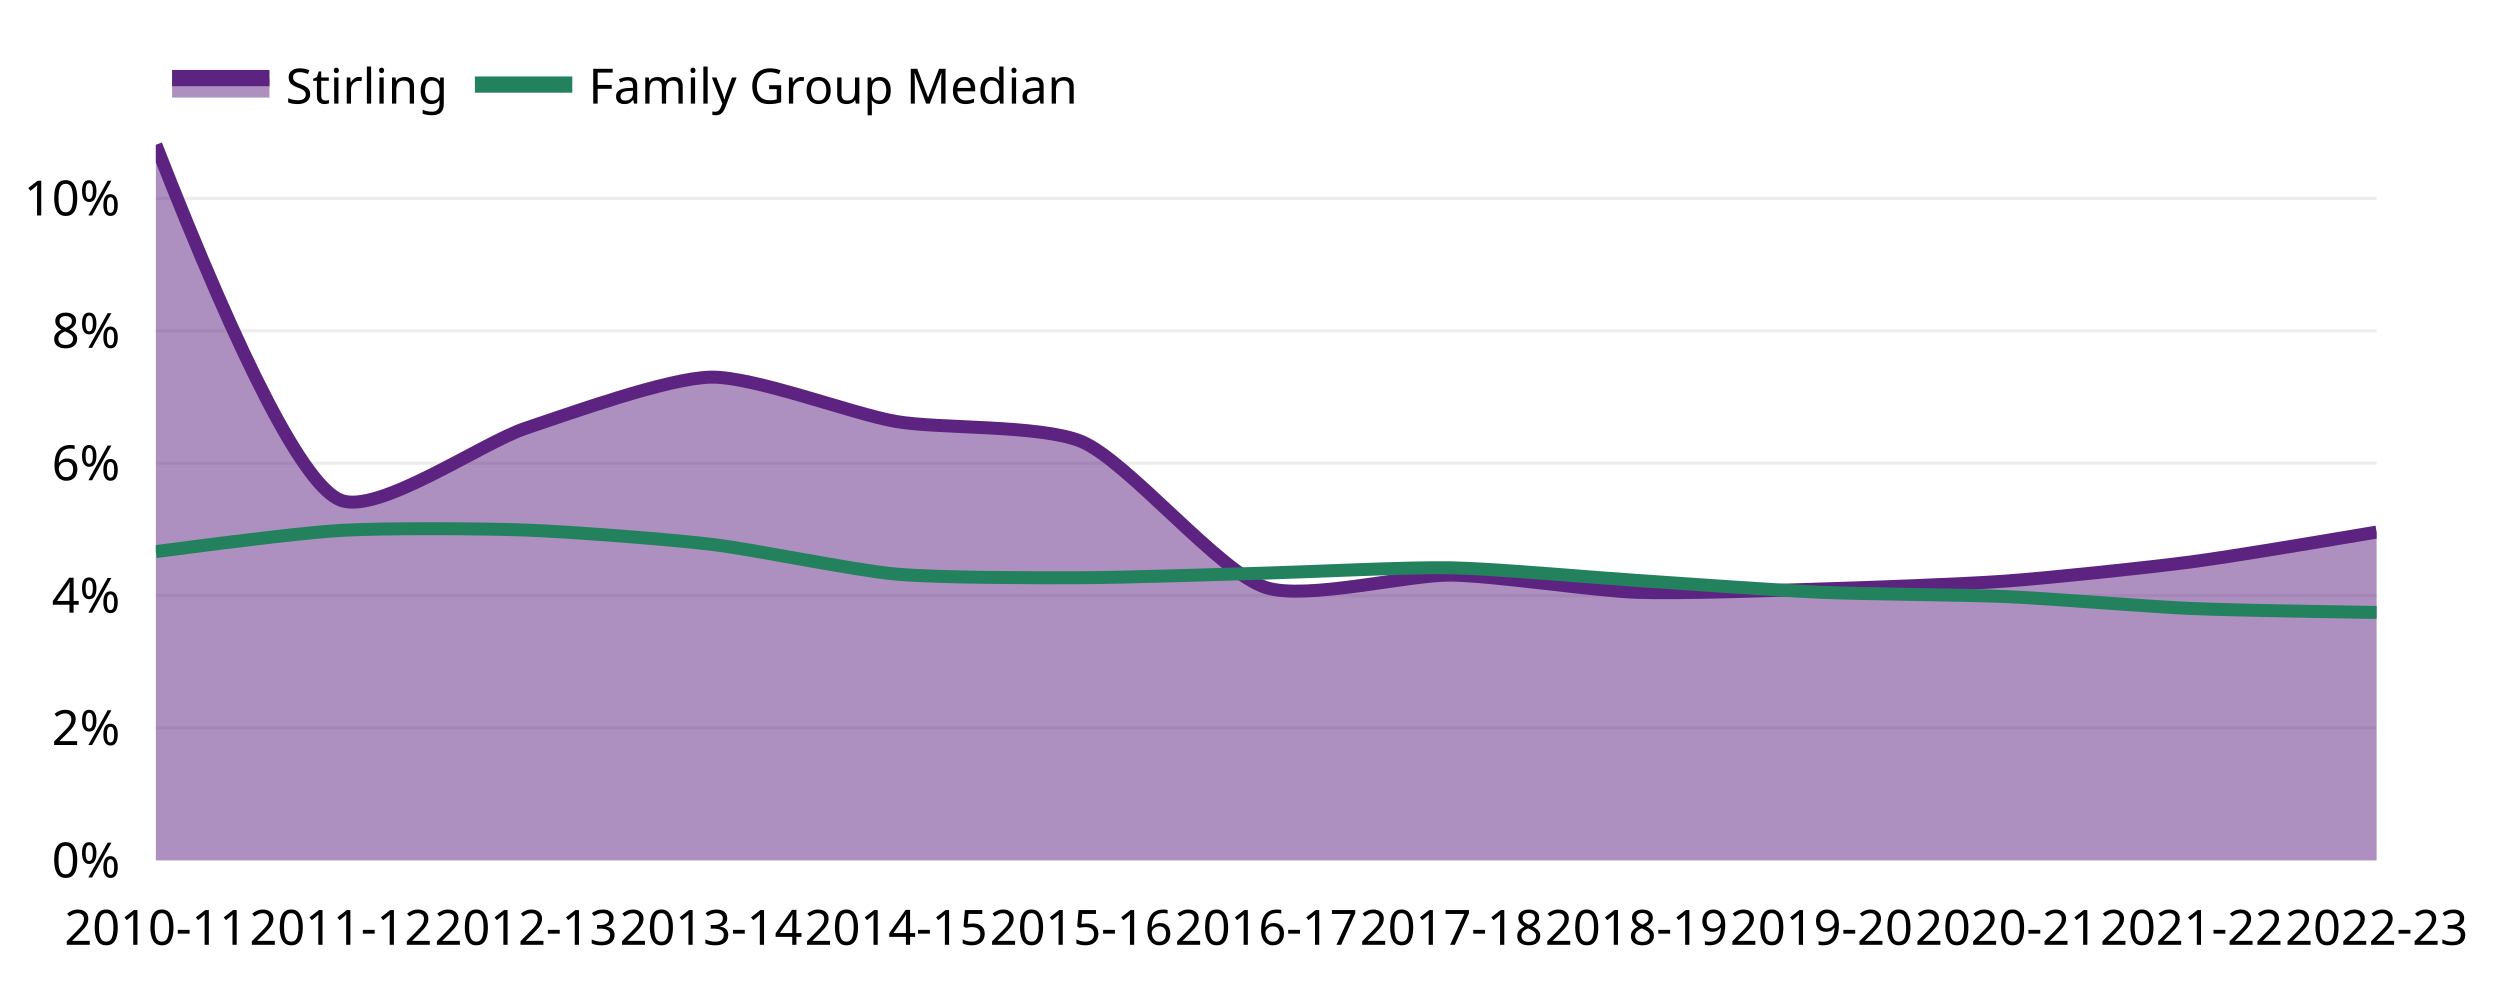
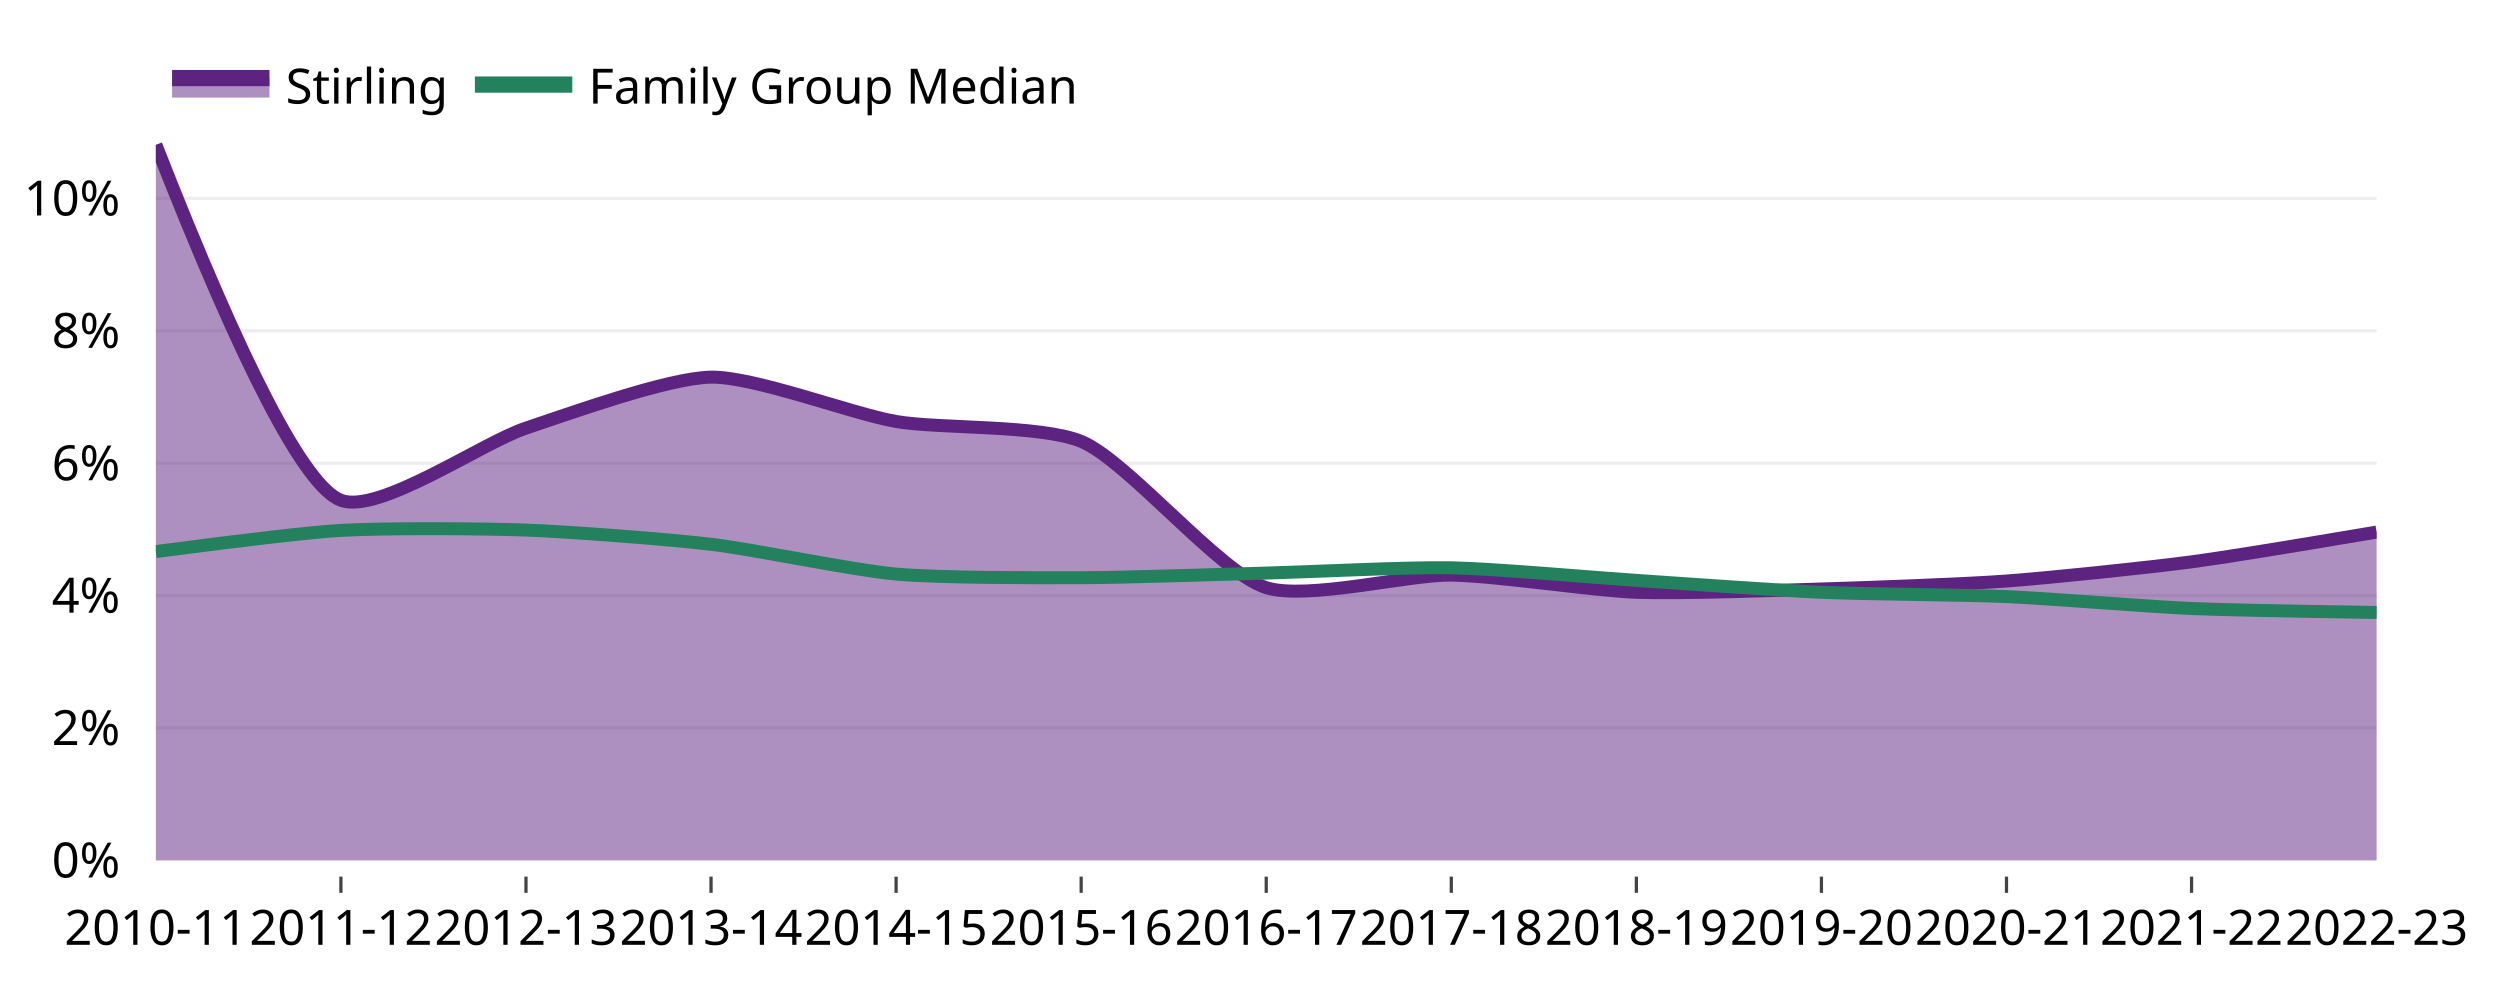
<svg xmlns="http://www.w3.org/2000/svg" class="main-svg" width="770" height="305" style="" viewBox="0 0 770 305">
  <rect x="0" y="0" width="770" height="305" style="fill: rgb(255, 255, 255); fill-opacity: 1;" />
-   <defs id="defs-8f45e8">
+   <defs id="defs-d1fa5f">
    <g class="clips">
-       <clipPath id="clip8f45e8xyplot" class="plotclip">
+       <clipPath id="clipd1fa5fxyplot" class="plotclip">
        <rect width="684" height="232" />
      </clipPath>
-       <clipPath class="axesclip" id="clip8f45e8x">
+       <clipPath class="axesclip" id="clipd1fa5fx">
        <rect x="48" y="0" width="684" height="305" />
      </clipPath>
-       <clipPath class="axesclip" id="clip8f45e8y">
+       <clipPath class="axesclip" id="clipd1fa5fy">
        <rect x="0" y="33" width="770" height="232" />
      </clipPath>
-       <clipPath class="axesclip" id="clip8f45e8xy">
+       <clipPath class="axesclip" id="clipd1fa5fxy">
        <rect x="48" y="33" width="684" height="232" />
      </clipPath>
    </g>
    <g class="gradients" />
    <g class="patterns" />
  </defs>
  <g class="bglayer">
    <rect class="bg" x="38" y="23" width="704" height="252" style="fill: rgb(0, 0, 0); fill-opacity: 0; stroke-width: 0;" />
  </g>
  <g class="layer-below">
    <g class="imagelayer" />
    <g class="shapelayer" />
  </g>
  <g class="cartesianlayer">
    <g class="subplot xy">
      <g class="layer-subplot">
        <g class="shapelayer" />
        <g class="imagelayer" />
      </g>
      <g class="minor-gridlayer">
        <g class="x" />
        <g class="y" />
      </g>
      <g class="gridlayer">
        <g class="x">
          <path class="xgrid crisp" transform="translate(105,0)" d="M0,33v232" style="stroke: rgb(255, 255, 255); stroke-opacity: 1; stroke-width: 1px;" />
          <path class="xgrid crisp" transform="translate(162,0)" d="M0,33v232" style="stroke: rgb(255, 255, 255); stroke-opacity: 1; stroke-width: 1px;" />
          <path class="xgrid crisp" transform="translate(219,0)" d="M0,33v232" style="stroke: rgb(255, 255, 255); stroke-opacity: 1; stroke-width: 1px;" />
          <path class="xgrid crisp" transform="translate(276,0)" d="M0,33v232" style="stroke: rgb(255, 255, 255); stroke-opacity: 1; stroke-width: 1px;" />
          <path class="xgrid crisp" transform="translate(333,0)" d="M0,33v232" style="stroke: rgb(255, 255, 255); stroke-opacity: 1; stroke-width: 1px;" />
          <path class="xgrid crisp" transform="translate(390,0)" d="M0,33v232" style="stroke: rgb(255, 255, 255); stroke-opacity: 1; stroke-width: 1px;" />
          <path class="xgrid crisp" transform="translate(447,0)" d="M0,33v232" style="stroke: rgb(255, 255, 255); stroke-opacity: 1; stroke-width: 1px;" />
          <path class="xgrid crisp" transform="translate(504,0)" d="M0,33v232" style="stroke: rgb(255, 255, 255); stroke-opacity: 1; stroke-width: 1px;" />
          <path class="xgrid crisp" transform="translate(561,0)" d="M0,33v232" style="stroke: rgb(255, 255, 255); stroke-opacity: 1; stroke-width: 1px;" />
          <path class="xgrid crisp" transform="translate(618,0)" d="M0,33v232" style="stroke: rgb(255, 255, 255); stroke-opacity: 1; stroke-width: 1px;" />
          <path class="xgrid crisp" transform="translate(675,0)" d="M0,33v232" style="stroke: rgb(255, 255, 255); stroke-opacity: 1; stroke-width: 1px;" />
        </g>
        <g class="y">
          <path class="ygrid crisp" transform="translate(0,224.22)" d="M48,0h684" style="stroke: rgb(237, 237, 237); stroke-opacity: 1; stroke-width: 1px;" />
          <path class="ygrid crisp" transform="translate(0,183.45)" d="M48,0h684" style="stroke: rgb(237, 237, 237); stroke-opacity: 1; stroke-width: 1px;" />
          <path class="ygrid crisp" transform="translate(0,142.67)" d="M48,0h684" style="stroke: rgb(237, 237, 237); stroke-opacity: 1; stroke-width: 1px;" />
          <path class="ygrid crisp" transform="translate(0,101.89)" d="M48,0h684" style="stroke: rgb(237, 237, 237); stroke-opacity: 1; stroke-width: 1px;" />
          <path class="ygrid crisp" transform="translate(0,61.11)" d="M48,0h684" style="stroke: rgb(237, 237, 237); stroke-opacity: 1; stroke-width: 1px;" />
        </g>
      </g>
      <g class="zerolinelayer">
        <path class="yzl zl crisp" transform="translate(0,265)" d="M48,0h684" style="stroke: rgb(255, 255, 255); stroke-opacity: 1; stroke-width: 2px;" />
      </g>
      <path class="xlines-below" />
      <path class="ylines-below" />
      <g class="overlines-below" />
      <g class="xaxislayer-below" />
      <g class="yaxislayer-below" />
      <g class="overaxes-below" />
-       <g class="plot" transform="translate(48,33)" clip-path="url(#clip8f45e8xyplot)">
+       <g class="plot" transform="translate(48,33)" clip-path="url(#clipd1fa5fxyplot)">
        <g class="scatterlayer mlayer">
-           <g class="trace scatter trace4f6a65" style="stroke-miterlimit: 2;">
+           <g class="trace scatter trace8f0a7d" style="stroke-miterlimit: 2;">
            <g class="fills">
              <g>
                <path class="js-fill" d="M684,232L0,232L0,11.6Q40.42,114.86 57,121.09C68.67,125.48 100.58,103.31 114,98.86C127.19,94.48 157.67,83.38 171,83.16C184.27,82.94 214.63,94.51 228,96.82C241.23,99.11 272.4,97.79 285,102.94C299.19,108.74 327.8,143.6 342,148C354.59,151.9 385.71,143.96 399,144.13C412.31,144.3 442.69,148.93 456,149.43C469.29,149.93 499.7,148.81 513,148.41C526.3,148.01 556.71,146.93 570,145.96C583.31,144.98 613.72,141.81 627,140.05Q640.32,138.29 684,130.87" style="fill: rgb(93, 35, 129); fill-opacity: 0.5; stroke-width: 0;" />
              </g>
            </g>
            <g class="errorbars" />
            <g class="lines">
              <path class="js-line" d="M0,11.6Q40.42,114.86 57,121.09C68.67,125.48 100.58,103.31 114,98.86C127.19,94.48 157.67,83.38 171,83.16C184.27,82.94 214.63,94.51 228,96.82C241.23,99.11 272.4,97.79 285,102.94C299.19,108.74 327.8,143.6 342,148C354.59,151.9 385.71,143.96 399,144.13C412.31,144.3 442.69,148.93 456,149.43C469.29,149.93 499.7,148.81 513,148.41C526.3,148.01 556.71,146.93 570,145.96C583.31,144.98 613.72,141.81 627,140.05Q640.32,138.29 684,130.87" style="vector-effect: none; fill: none; stroke: rgb(93, 35, 129); stroke-opacity: 1; stroke-width: 4px; opacity: 1;" />
            </g>
            <g class="points" />
            <g class="text" />
          </g>
-           <g class="trace scatter tracefeb41f" style="stroke-miterlimit: 2; opacity: 1;">
+           <g class="trace scatter traceddf86a" style="stroke-miterlimit: 2; opacity: 1;">
            <g class="fills" />
            <g class="errorbars" />
            <g class="lines">
              <path class="js-line" d="M0,136.89Q43.68,131.13 57,130.36C70.28,129.59 100.71,129.76 114,130.26C127.31,130.76 157.73,133.06 171,134.64C184.33,136.22 214.66,142.62 228,143.82C241.26,145.01 271.7,144.98 285,144.94C298.3,144.9 328.7,143.87 342,143.51C355.3,143.15 385.71,141.62 399,141.88C412.31,142.14 442.7,144.88 456,145.76C469.3,146.64 499.69,148.85 513,149.43C526.29,150.01 556.71,150.17 570,150.75C583.31,151.33 613.69,153.85 627,154.42Q640.29,154.99 684,155.64" style="vector-effect: none; fill: none; stroke: rgb(35, 129, 93); stroke-opacity: 1; stroke-width: 4px; opacity: 1;" />
            </g>
            <g class="points" />
            <g class="text" />
          </g>
        </g>
      </g>
      <g class="overplot" />
-       <path class="xlines-above crisp" d="M0,0" style="fill: none;" />
+       <path class="xlines-above crisp" d="" style="fill: none; stroke-width: 1px; stroke: rgb(0, 0, 0); stroke-opacity: 0;" />
      <path class="ylines-above crisp" d="M0,0" style="fill: none;" />
      <g class="overlines-above" />
      <g class="xaxislayer-above">
+         <path class="xtick ticks crisp" d="M0,275v-5" transform="translate(105,0)" style="stroke: rgb(68, 68, 68); stroke-opacity: 1; stroke-width: 1px;" />
+         <path class="xtick ticks crisp" d="M0,275v-5" transform="translate(162,0)" style="stroke: rgb(68, 68, 68); stroke-opacity: 1; stroke-width: 1px;" />
+         <path class="xtick ticks crisp" d="M0,275v-5" transform="translate(219,0)" style="stroke: rgb(68, 68, 68); stroke-opacity: 1; stroke-width: 1px;" />
+         <path class="xtick ticks crisp" d="M0,275v-5" transform="translate(276,0)" style="stroke: rgb(68, 68, 68); stroke-opacity: 1; stroke-width: 1px;" />
+         <path class="xtick ticks crisp" d="M0,275v-5" transform="translate(333,0)" style="stroke: rgb(68, 68, 68); stroke-opacity: 1; stroke-width: 1px;" />
+         <path class="xtick ticks crisp" d="M0,275v-5" transform="translate(390,0)" style="stroke: rgb(68, 68, 68); stroke-opacity: 1; stroke-width: 1px;" />
+         <path class="xtick ticks crisp" d="M0,275v-5" transform="translate(447,0)" style="stroke: rgb(68, 68, 68); stroke-opacity: 1; stroke-width: 1px;" />
+         <path class="xtick ticks crisp" d="M0,275v-5" transform="translate(504,0)" style="stroke: rgb(68, 68, 68); stroke-opacity: 1; stroke-width: 1px;" />
+         <path class="xtick ticks crisp" d="M0,275v-5" transform="translate(561,0)" style="stroke: rgb(68, 68, 68); stroke-opacity: 1; stroke-width: 1px;" />
+         <path class="xtick ticks crisp" d="M0,275v-5" transform="translate(618,0)" style="stroke: rgb(68, 68, 68); stroke-opacity: 1; stroke-width: 1px;" />
+         <path class="xtick ticks crisp" d="M0,275v-5" transform="translate(675,0)" style="stroke: rgb(68, 68, 68); stroke-opacity: 1; stroke-width: 1px;" />
        <g class="xtick">
          <text text-anchor="middle" x="0" y="291" transform="translate(48,0)" style="font-family: 'Segoe UI Semibold'; font-size: 15px; fill: rgb(0, 0, 0); fill-opacity: 1; white-space: pre; opacity: 1;">2010-11</text>
        </g>
        <g class="xtick">
          <text text-anchor="middle" x="0" y="291" transform="translate(105,0)" style="font-family: 'Segoe UI Semibold'; font-size: 15px; fill: rgb(0, 0, 0); fill-opacity: 1; white-space: pre; opacity: 1;">2011-12</text>
        </g>
        <g class="xtick">
          <text text-anchor="middle" x="0" y="291" transform="translate(162,0)" style="font-family: 'Segoe UI Semibold'; font-size: 15px; fill: rgb(0, 0, 0); fill-opacity: 1; white-space: pre; opacity: 1;">2012-13</text>
        </g>
        <g class="xtick">
          <text text-anchor="middle" x="0" y="291" transform="translate(219,0)" style="font-family: 'Segoe UI Semibold'; font-size: 15px; fill: rgb(0, 0, 0); fill-opacity: 1; white-space: pre; opacity: 1;">2013-14</text>
        </g>
        <g class="xtick">
          <text text-anchor="middle" x="0" y="291" transform="translate(276,0)" style="font-family: 'Segoe UI Semibold'; font-size: 15px; fill: rgb(0, 0, 0); fill-opacity: 1; white-space: pre; opacity: 1;">2014-15</text>
        </g>
        <g class="xtick">
          <text text-anchor="middle" x="0" y="291" transform="translate(333,0)" style="font-family: 'Segoe UI Semibold'; font-size: 15px; fill: rgb(0, 0, 0); fill-opacity: 1; white-space: pre; opacity: 1;">2015-16</text>
        </g>
        <g class="xtick">
          <text text-anchor="middle" x="0" y="291" transform="translate(390,0)" style="font-family: 'Segoe UI Semibold'; font-size: 15px; fill: rgb(0, 0, 0); fill-opacity: 1; white-space: pre; opacity: 1;">2016-17</text>
        </g>
        <g class="xtick">
          <text text-anchor="middle" x="0" y="291" transform="translate(447,0)" style="font-family: 'Segoe UI Semibold'; font-size: 15px; fill: rgb(0, 0, 0); fill-opacity: 1; white-space: pre; opacity: 1;">2017-18</text>
        </g>
        <g class="xtick">
          <text text-anchor="middle" x="0" y="291" transform="translate(504,0)" style="font-family: 'Segoe UI Semibold'; font-size: 15px; fill: rgb(0, 0, 0); fill-opacity: 1; white-space: pre; opacity: 1;">2018-19</text>
        </g>
        <g class="xtick">
          <text text-anchor="middle" x="0" y="291" transform="translate(561,0)" style="font-family: 'Segoe UI Semibold'; font-size: 15px; fill: rgb(0, 0, 0); fill-opacity: 1; white-space: pre; opacity: 1;">2019-20</text>
        </g>
        <g class="xtick">
          <text text-anchor="middle" x="0" y="291" transform="translate(618,0)" style="font-family: 'Segoe UI Semibold'; font-size: 15px; fill: rgb(0, 0, 0); fill-opacity: 1; white-space: pre; opacity: 1;">2020-21</text>
        </g>
        <g class="xtick">
          <text text-anchor="middle" x="0" y="291" transform="translate(675,0)" style="font-family: 'Segoe UI Semibold'; font-size: 15px; fill: rgb(0, 0, 0); fill-opacity: 1; white-space: pre; opacity: 1;">2021-22</text>
        </g>
        <g class="xtick">
          <text text-anchor="middle" x="0" y="291" transform="translate(732,0)" style="font-family: 'Segoe UI Semibold'; font-size: 15px; fill: rgb(0, 0, 0); fill-opacity: 1; white-space: pre; opacity: 1;">2022-23</text>
        </g>
      </g>
      <g class="yaxislayer-above">
        <g class="ytick">
          <text text-anchor="end" x="37" y="5.25" transform="translate(0,265)" style="font-family: 'Segoe UI Semibold'; font-size: 15px; fill: rgb(0, 0, 0); fill-opacity: 1; white-space: pre; opacity: 1;">0%</text>
        </g>
        <g class="ytick">
          <text text-anchor="end" x="37" y="5.25" style="font-family: 'Segoe UI Semibold'; font-size: 15px; fill: rgb(0, 0, 0); fill-opacity: 1; white-space: pre; opacity: 1;" transform="translate(0,224.22)">2%</text>
        </g>
        <g class="ytick">
          <text text-anchor="end" x="37" y="5.25" style="font-family: 'Segoe UI Semibold'; font-size: 15px; fill: rgb(0, 0, 0); fill-opacity: 1; white-space: pre; opacity: 1;" transform="translate(0,183.45)">4%</text>
        </g>
        <g class="ytick">
          <text text-anchor="end" x="37" y="5.25" style="font-family: 'Segoe UI Semibold'; font-size: 15px; fill: rgb(0, 0, 0); fill-opacity: 1; white-space: pre; opacity: 1;" transform="translate(0,142.67)">6%</text>
        </g>
        <g class="ytick">
          <text text-anchor="end" x="37" y="5.25" style="font-family: 'Segoe UI Semibold'; font-size: 15px; fill: rgb(0, 0, 0); fill-opacity: 1; white-space: pre; opacity: 1;" transform="translate(0,101.89)">8%</text>
        </g>
        <g class="ytick">
          <text text-anchor="end" x="37" y="5.25" style="font-family: 'Segoe UI Semibold'; font-size: 15px; fill: rgb(0, 0, 0); fill-opacity: 1; white-space: pre; opacity: 1;" transform="translate(0,61.11)">10%</text>
        </g>
      </g>
      <g class="overaxes-above" />
    </g>
  </g>
  <g class="polarlayer" />
  <g class="smithlayer" />
  <g class="ternarylayer" />
  <g class="geolayer" />
  <g class="funnelarealayer" />
  <g class="pielayer" />
  <g class="iciclelayer" />
  <g class="treemaplayer" />
  <g class="sunburstlayer" />
  <g class="glimages" />
-   <defs id="topdefs-8f45e8">
+   <defs id="topdefs-d1fa5f">
    <g class="clips" />
-     <clipPath id="legend8f45e8">
+     <clipPath id="legendd1fa5f">
      <rect width="285" height="33" x="0" y="0" />
    </clipPath>
  </defs>
  <g class="layer-above">
    <g class="imagelayer" />
    <g class="shapelayer" />
  </g>
  <g class="infolayer">
    <g class="legend" pointer-events="all" transform="translate(48,9.8)">
      <rect class="bg" shape-rendering="crispEdges" width="285" height="33" x="0" y="0" style="stroke: rgb(68, 68, 68); stroke-opacity: 1; fill: rgb(0, 0, 0); fill-opacity: 0; stroke-width: 0px;" />
-       <g class="scrollbox" transform="" clip-path="url(#legend8f45e8)">
+       <g class="scrollbox" transform="" clip-path="url(#legendd1fa5f)">
        <g class="groups">
          <g class="traces" transform="translate(0,16.25)" style="opacity: 1;">
            <text class="legendtext" text-anchor="start" x="40" y="5.85" style="font-family: 'Segoe UI Semibold'; font-size: 15px; fill: rgb(0, 0, 0); fill-opacity: 1; white-space: pre;">Stirling</text>
            <g class="layers">
              <g class="legendfill">
                <path class="js-fill" d="M5,-2h30v6h-30z" style="stroke-width: 0; fill: rgb(93, 35, 129); fill-opacity: 0.5;" />
              </g>
              <g class="legendlines">
                <path class="js-line" d="M5,-2h30" style="fill: none; stroke: rgb(93, 35, 129); stroke-opacity: 1; stroke-width: 5px;" />
              </g>
              <g class="legendsymbols">
                <g class="legendpoints" />
              </g>
            </g>
            <rect class="legendtoggle" x="0" y="-11.25" width="90.766" height="22.5" style="fill: rgb(0, 0, 0); fill-opacity: 0;" />
          </g>
          <g class="traces" transform="translate(93.26562,16.25)" style="opacity: 1;">
            <text class="legendtext" text-anchor="start" x="40" y="5.85" style="font-family: 'Segoe UI Semibold'; font-size: 15px; fill: rgb(0, 0, 0); fill-opacity: 1; white-space: pre;">Family Group Median</text>
            <g class="layers" style="opacity: 1;">
              <g class="legendfill" />
              <g class="legendlines">
                <path class="js-line" d="M5,0h30" style="fill: none; stroke: rgb(35, 129, 93); stroke-opacity: 1; stroke-width: 5px;" />
              </g>
              <g class="legendsymbols">
                <g class="legendpoints" />
              </g>
            </g>
            <rect class="legendtoggle" x="0" y="-11.25" width="188.609" height="22.5" style="fill: rgb(0, 0, 0); fill-opacity: 0;" />
          </g>
        </g>
      </g>
      <rect class="scrollbar" rx="20" ry="3" width="0" height="0" x="0" y="0" style="fill: rgb(128, 139, 164); fill-opacity: 1;" />
    </g>
    <g class="g-gtitle" />
    <g class="g-xtitle" />
    <g class="g-ytitle" />
  </g>
</svg>
